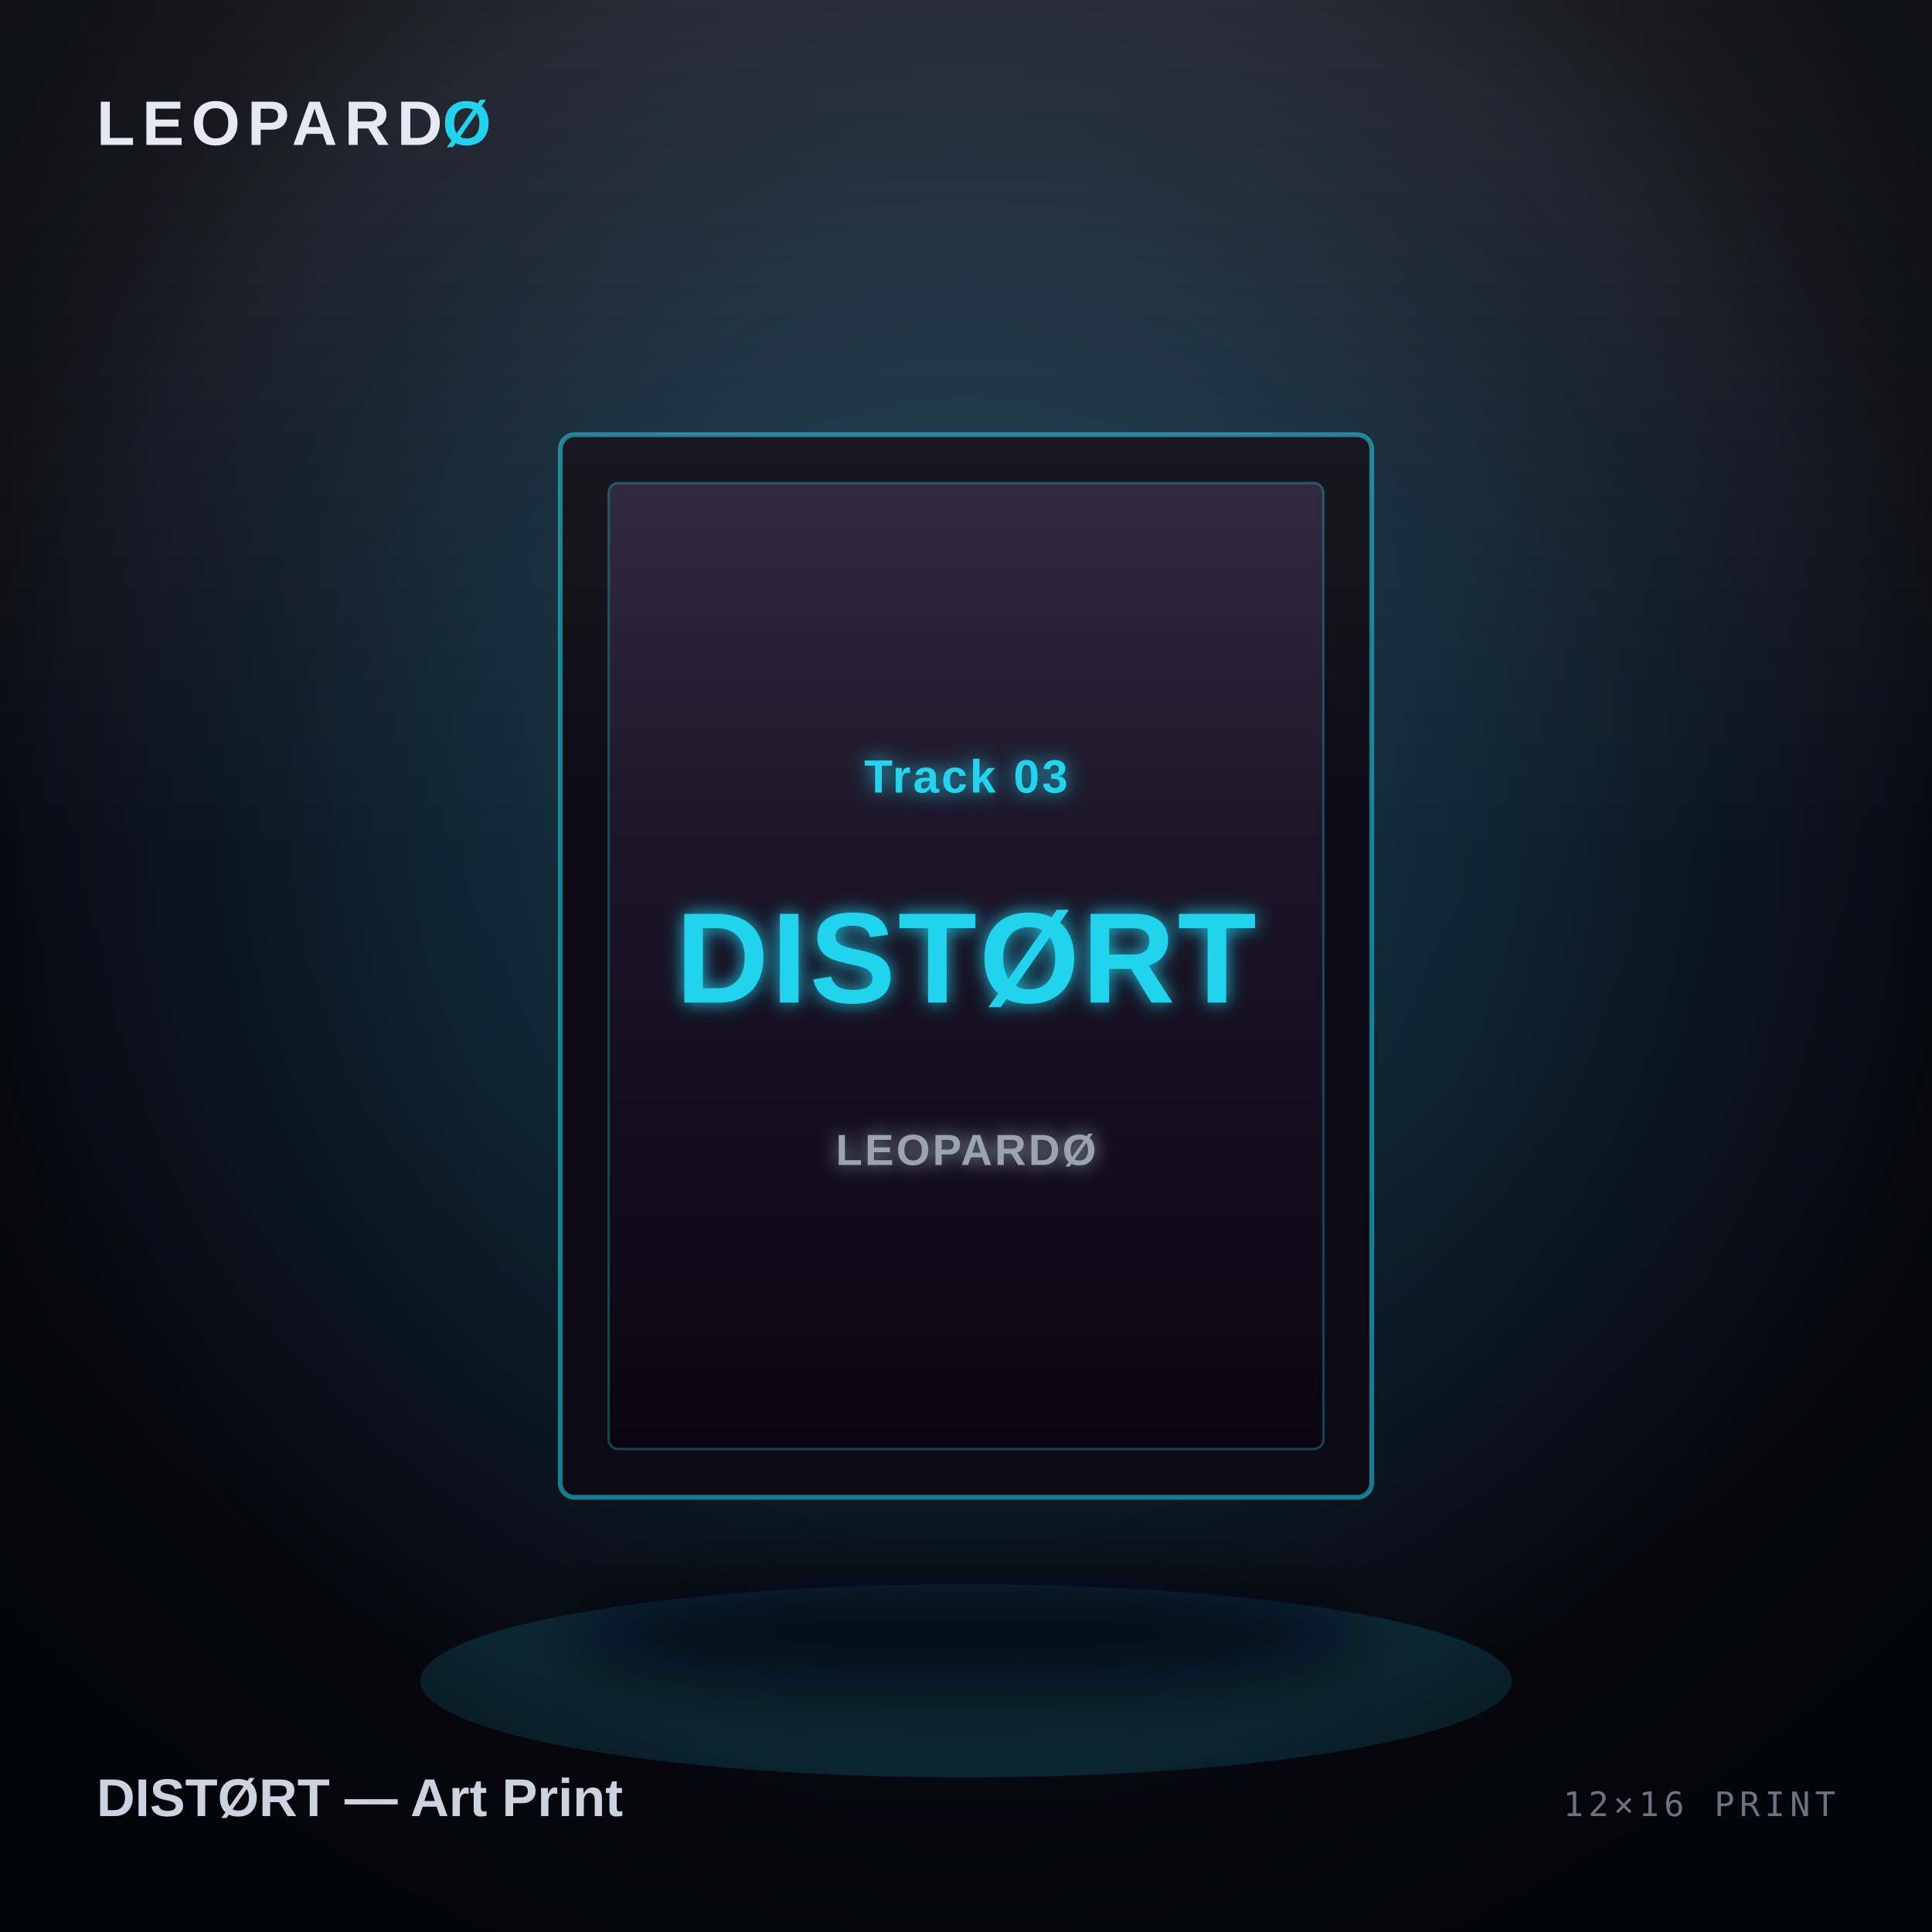
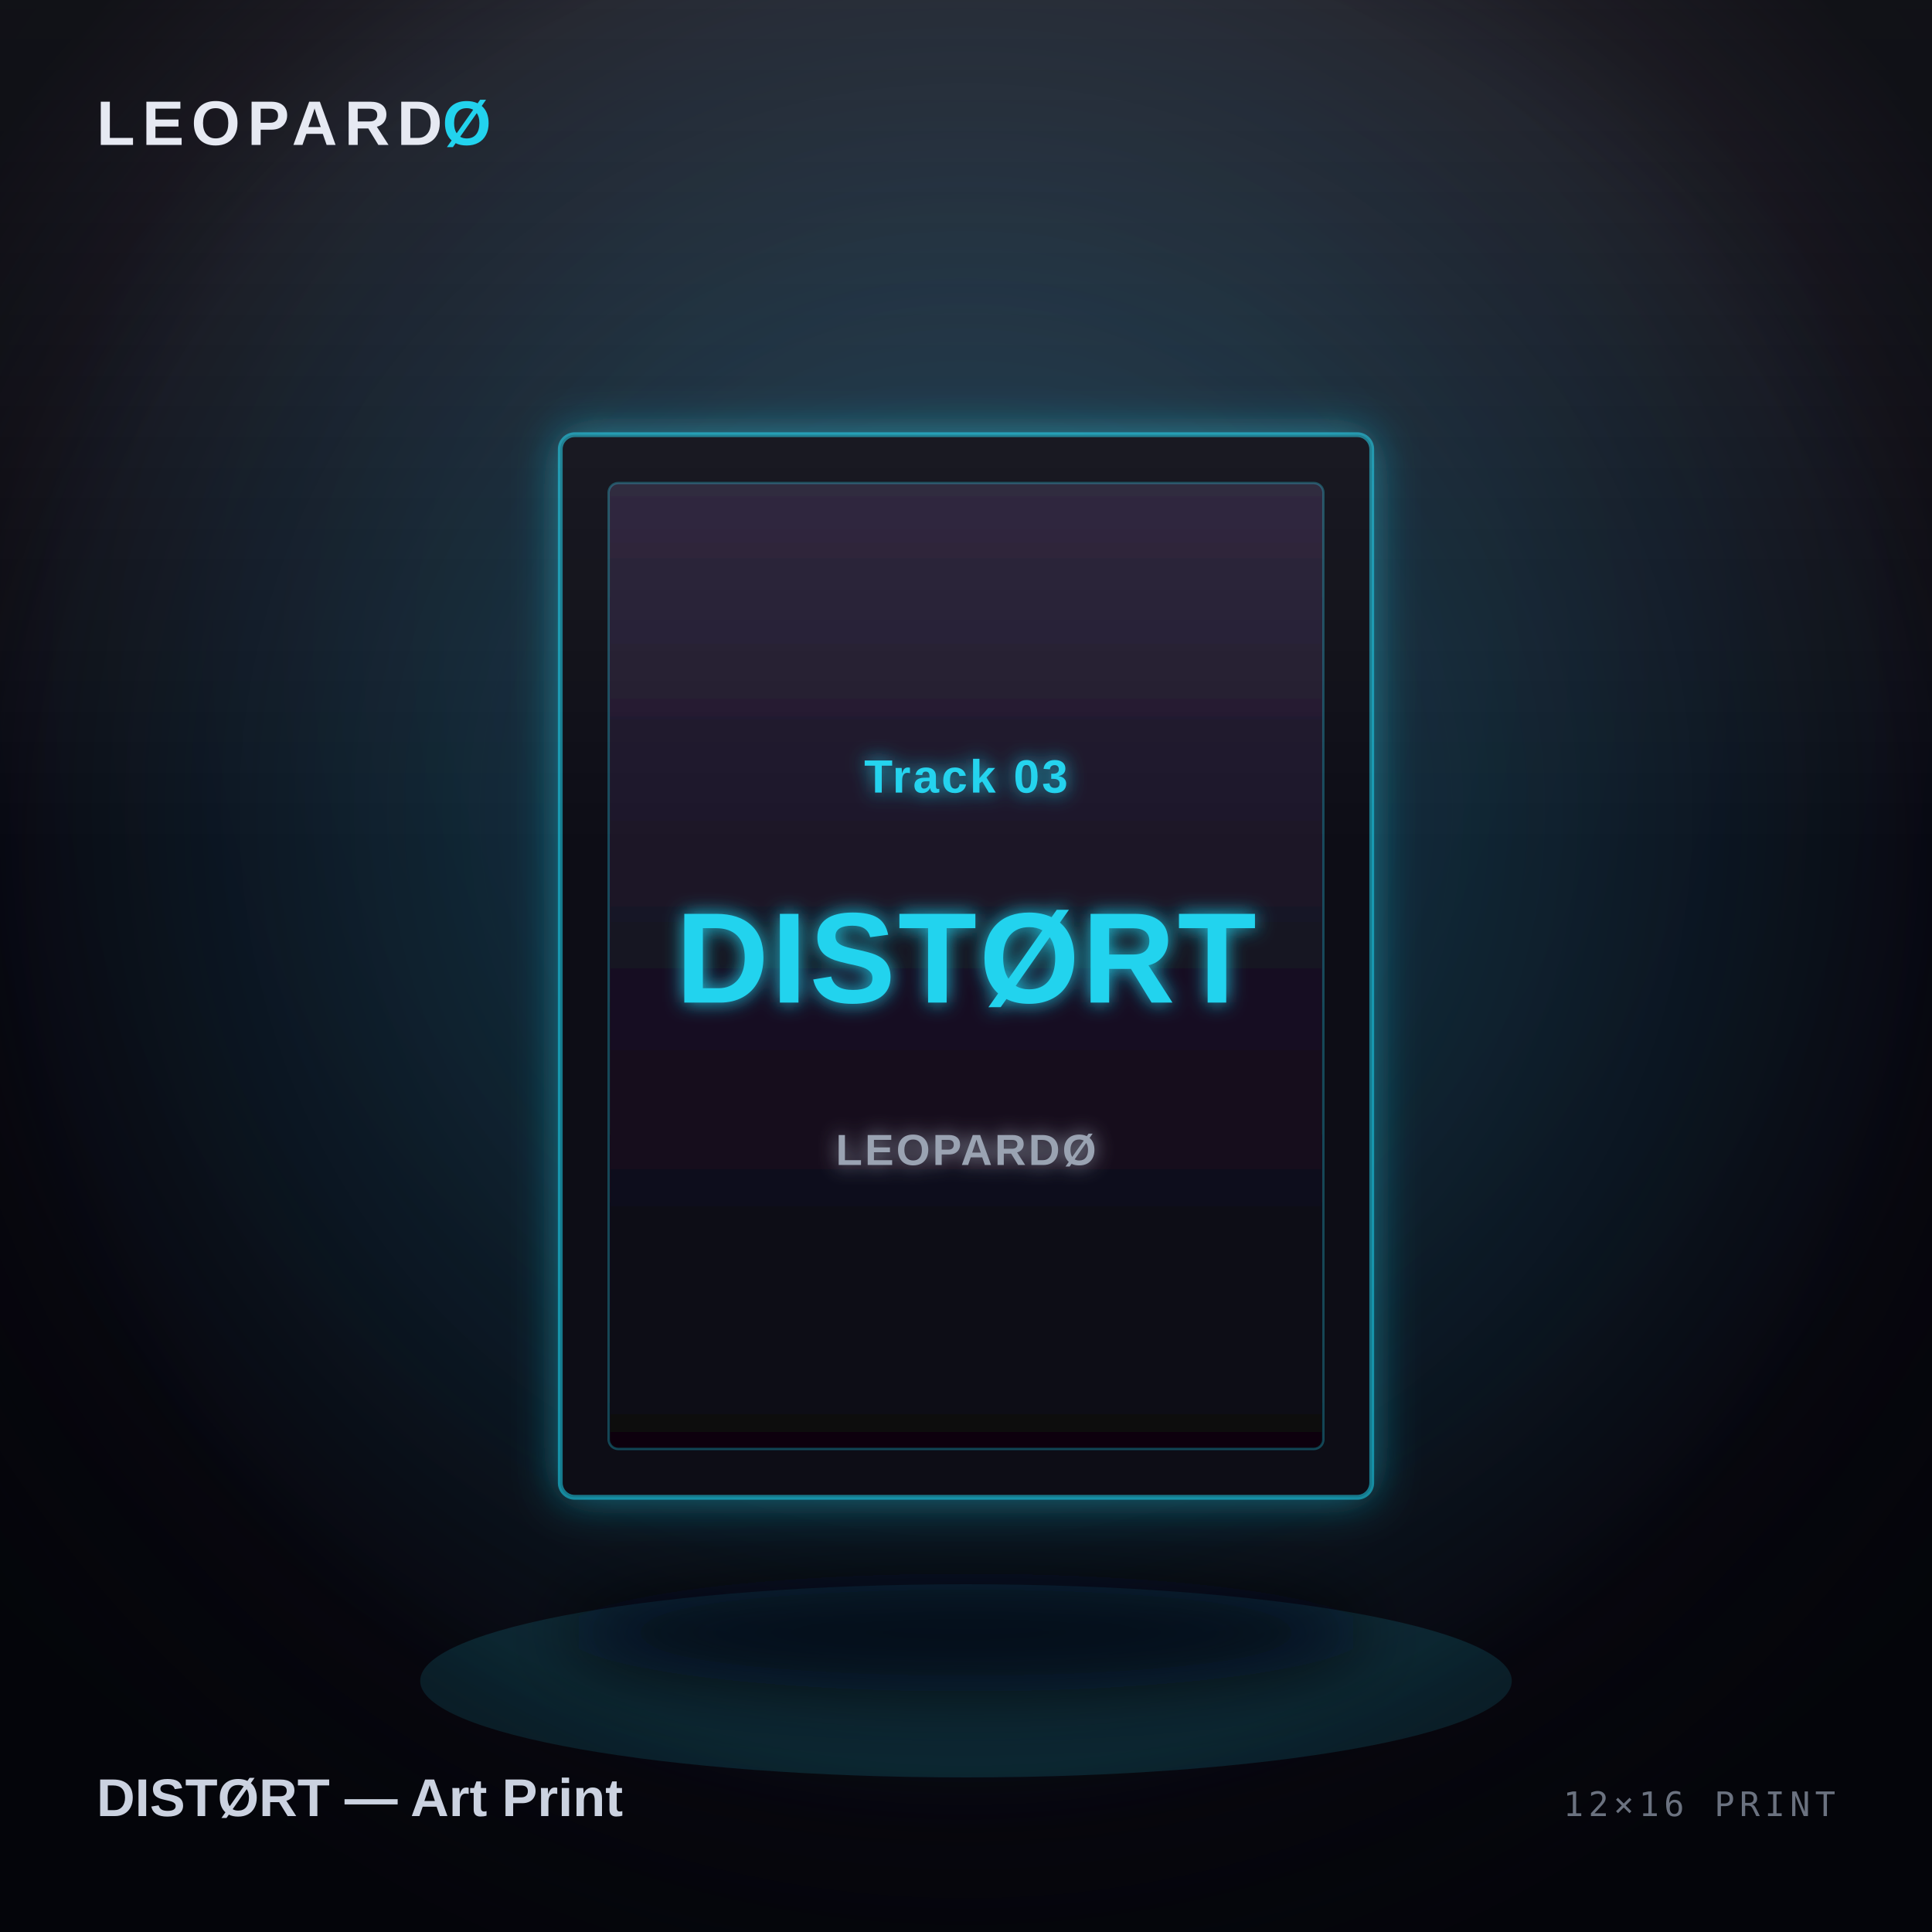
<svg xmlns="http://www.w3.org/2000/svg" viewBox="0 0 800 800" width="800" height="800">
  <defs>
    <radialGradient id="bg" cx="50%" cy="34%" r="75%">
      <stop offset="0%" stop-color="#141022" />
      <stop offset="55%" stop-color="#0a0812" />
      <stop offset="100%" stop-color="#04050a" />
    </radialGradient>
    <radialGradient id="halo" cx="50%" cy="42%" r="52%">
      <stop offset="0%" stop-color="#22d3ee" stop-opacity="0.26" />
      <stop offset="100%" stop-color="#22d3ee" stop-opacity="0" />
    </radialGradient>
    <linearGradient id="fab" x1="0" y1="0" x2="0" y2="1">
      <stop offset="0%" stop-color="#272036" />
      <stop offset="52%" stop-color="#171122" />
      <stop offset="100%" stop-color="#090610" />
    </linearGradient>
    <linearGradient id="toplight" x1="0" y1="0" x2="0" y2="1">
      <stop offset="0%" stop-color="#ffffff" stop-opacity="0.11" />
      <stop offset="44%" stop-color="#ffffff" stop-opacity="0" />
    </linearGradient>
    <radialGradient id="vig" cx="50%" cy="44%" r="62%">
      <stop offset="0%" stop-color="#04050a" stop-opacity="0" />
      <stop offset="76%" stop-color="#04050a" stop-opacity="0" />
      <stop offset="100%" stop-color="#04050a" stop-opacity="0.55" />
    </radialGradient>
    <filter id="glow" x="-40%" y="-40%" width="180%" height="180%">
      <feGaussianBlur stdDeviation="4" />
    </filter>
    <filter id="soft" x="-60%" y="-60%" width="220%" height="220%">
      <feGaussianBlur stdDeviation="14" />
    </filter>
+     <filter id="rim" x="-35%" y="-35%" width="170%" height="170%">
+       <feDropShadow dx="0" dy="0" stdDeviation="9" flood-color="#22d3ee" flood-opacity="0.5" />
+     </filter>
    <clipPath id="cp">
      <rect x="260" y="210" width="280" height="380" rx="10" />
    </clipPath>
  </defs>
  <rect width="800" height="800" fill="url(#bg)" />
  <rect width="800" height="800" fill="url(#halo)" />
  <ellipse cx="400" cy="696" rx="226" ry="40" fill="#22d3ee" opacity="0.14" />
  <ellipse cx="400" cy="676" rx="166" ry="24" fill="#020308" opacity="0.7" filter="url(#soft)" />
-   <g>
+   <g filter="url(#rim)">
    <rect x="232" y="180" width="336" height="440" rx="6" fill="#0c0a14" stroke="#22d3ee" stroke-opacity="0.55" stroke-width="2" />
    <rect x="252" y="200" width="296" height="400" rx="4" fill="url(#fab)" stroke="#22d3ee" stroke-opacity="0.3" />
  </g>
  <g clip-path="url(#cp)">
    <g filter="url(#glow)" opacity="0.9">
      <text x="400" y="322.72" text-anchor="middle" dominant-baseline="middle" font-family="Arial Black, Arial, sans-serif" font-weight="900" font-size="19.32" fill="#22d3ee" letter-spacing="1">Track 03</text>
      <text x="400" y="400" text-anchor="middle" dominant-baseline="middle" font-family="Arial Black, Arial, sans-serif" font-weight="900" font-size="53.419" fill="#22d3ee" letter-spacing="1">DISTØRT</text>
      <text x="400" y="477.28" text-anchor="middle" dominant-baseline="middle" font-family="Arial Black, Arial, sans-serif" font-weight="900" font-size="18.032" fill="#9aa3b2" letter-spacing="1">LEOPARDØ</text>
    </g>
    <g>
      <text x="400" y="322.72" text-anchor="middle" dominant-baseline="middle" font-family="Arial Black, Arial, sans-serif" font-weight="900" font-size="19.32" fill="#22d3ee" letter-spacing="1">Track 03</text>
      <text x="400" y="400" text-anchor="middle" dominant-baseline="middle" font-family="Arial Black, Arial, sans-serif" font-weight="900" font-size="53.419" fill="#22d3ee" letter-spacing="1">DISTØRT</text>
      <text x="400" y="477.28" text-anchor="middle" dominant-baseline="middle" font-family="Arial Black, Arial, sans-serif" font-weight="900" font-size="18.032" fill="#9aa3b2" letter-spacing="1">LEOPARDØ</text>
    </g>
  </g>
  <rect width="800" height="800" fill="url(#toplight)" />
  <rect width="800" height="800" fill="url(#vig)" />
  <text x="40" y="60" font-family="Arial, sans-serif" font-weight="900" font-size="26" letter-spacing="3" fill="#e6e9f2">LEOPARD<tspan fill="#22d3ee">Ø</tspan>
  </text>
  <text x="40" y="752" font-family="Arial, sans-serif" font-weight="800" font-size="22" fill="#cbd2e0">DISTØRT — Art Print</text>
  <text x="760" y="752" text-anchor="end" font-family="monospace" font-size="14" letter-spacing="2" fill="#6b7280">12×16 PRINT</text>
</svg>
